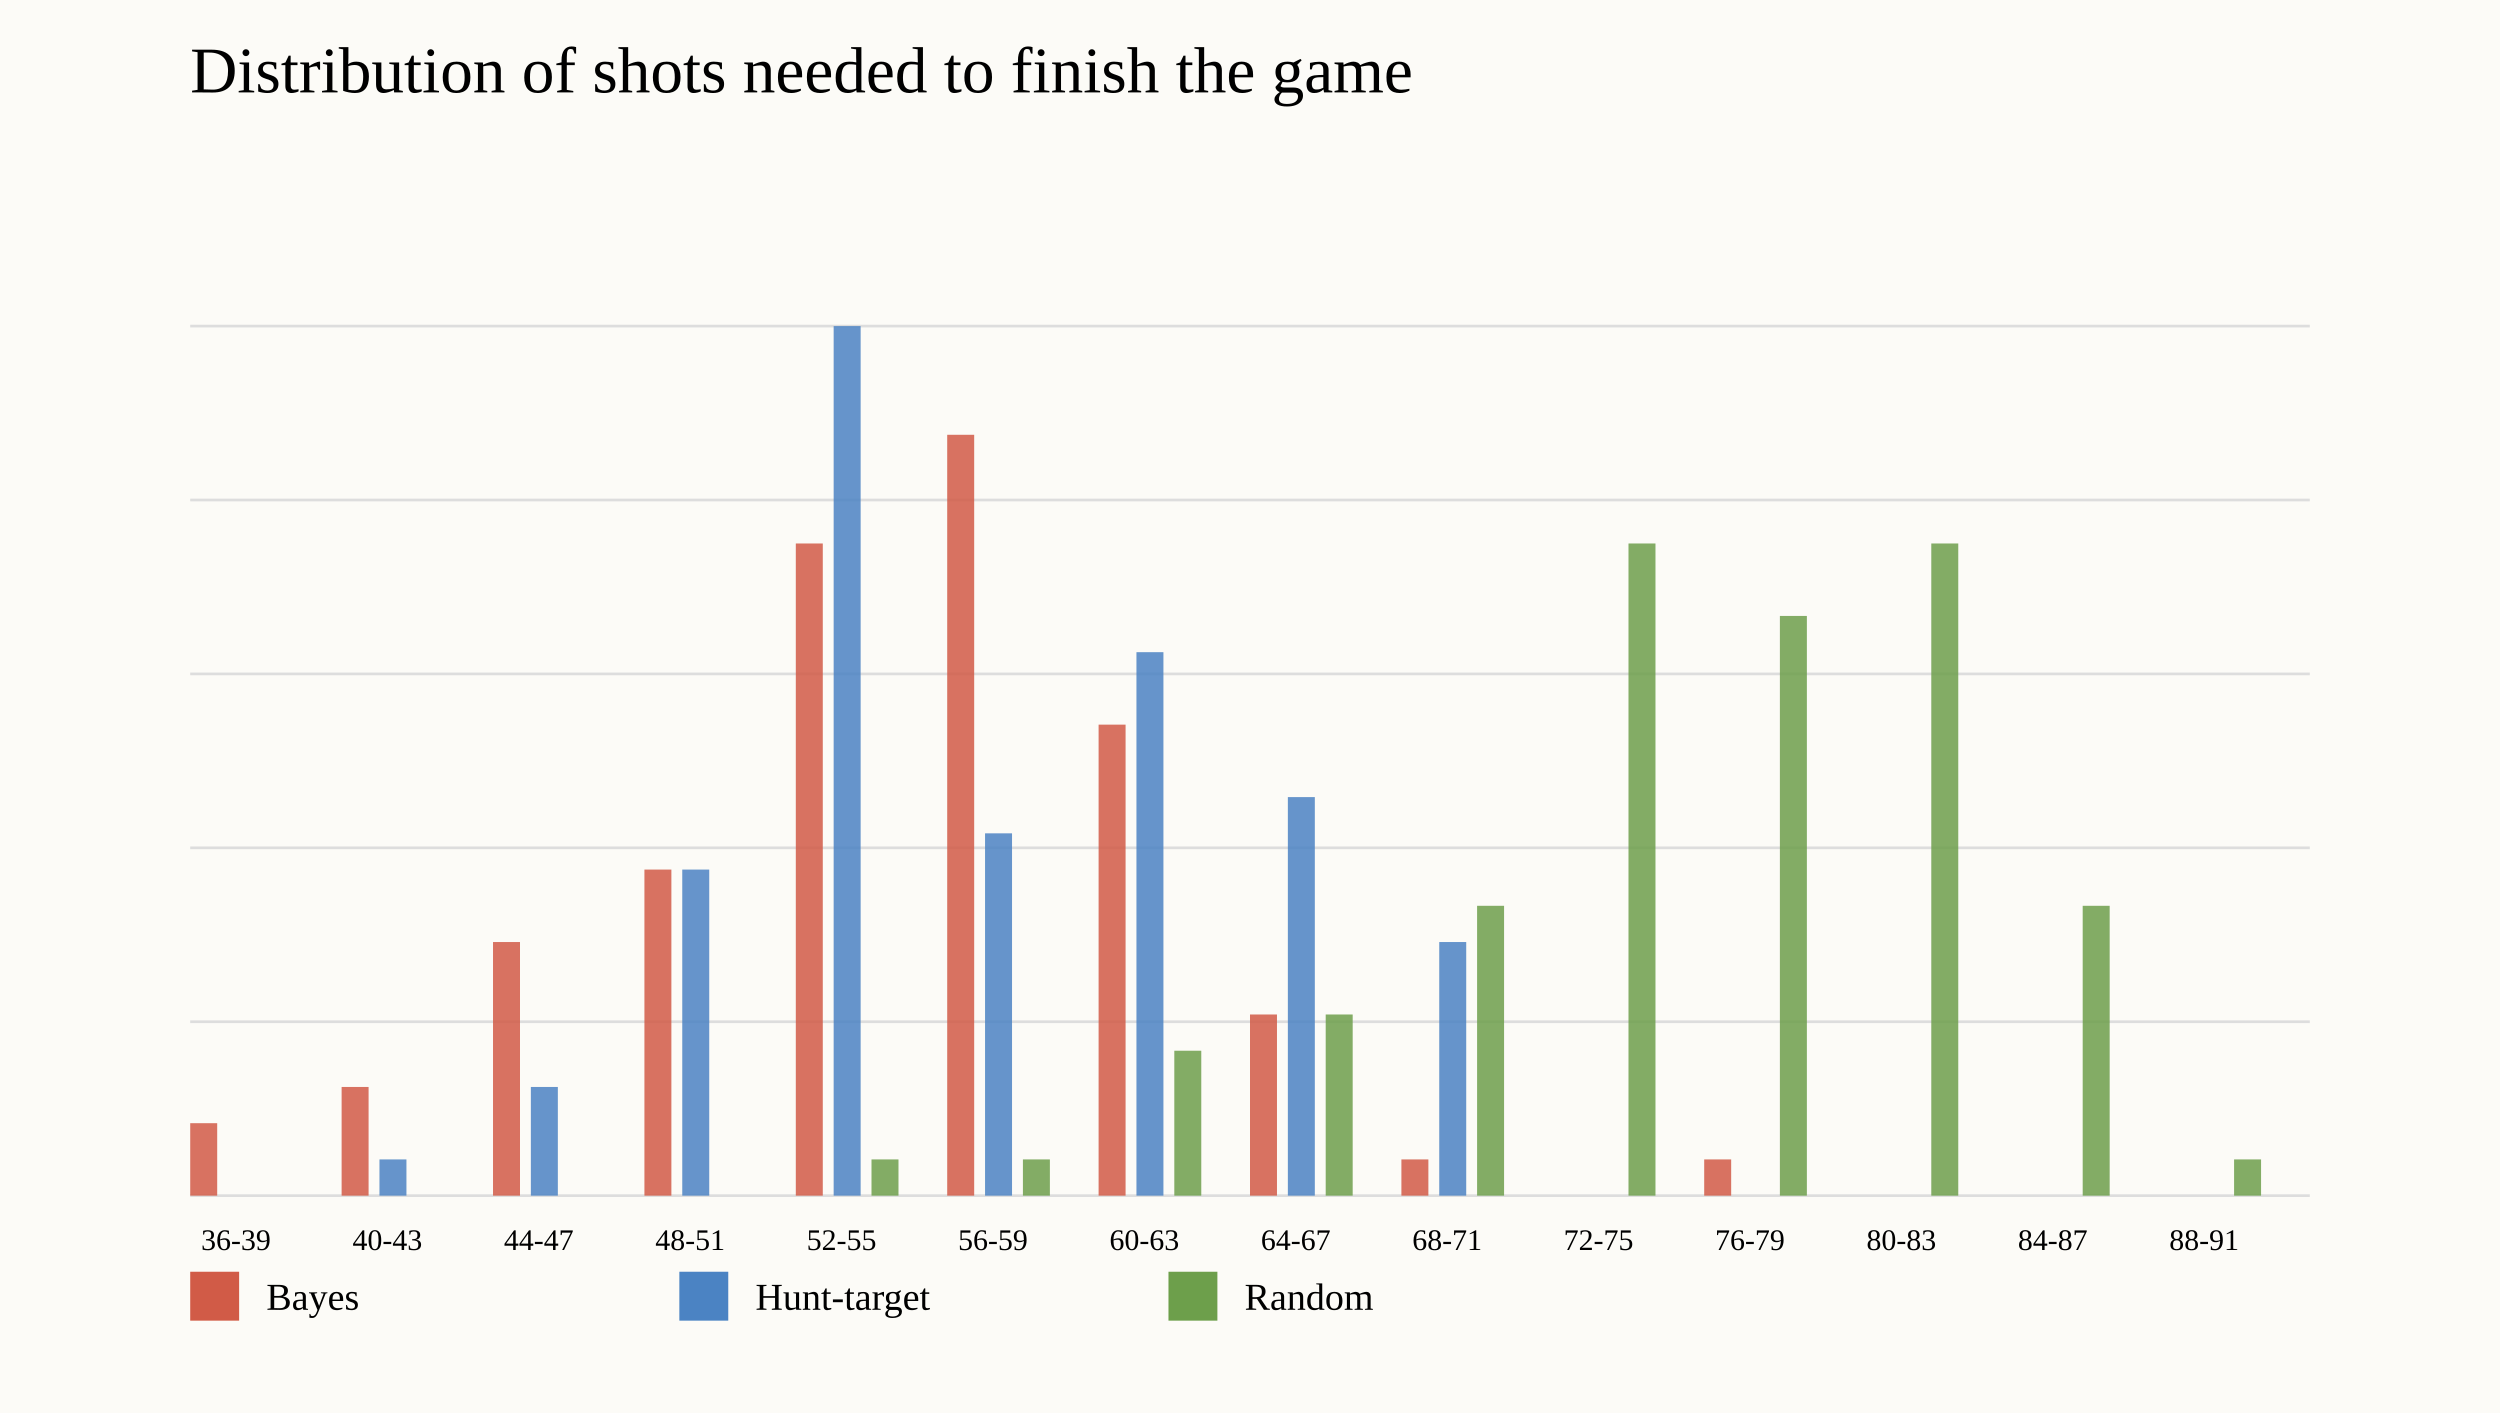
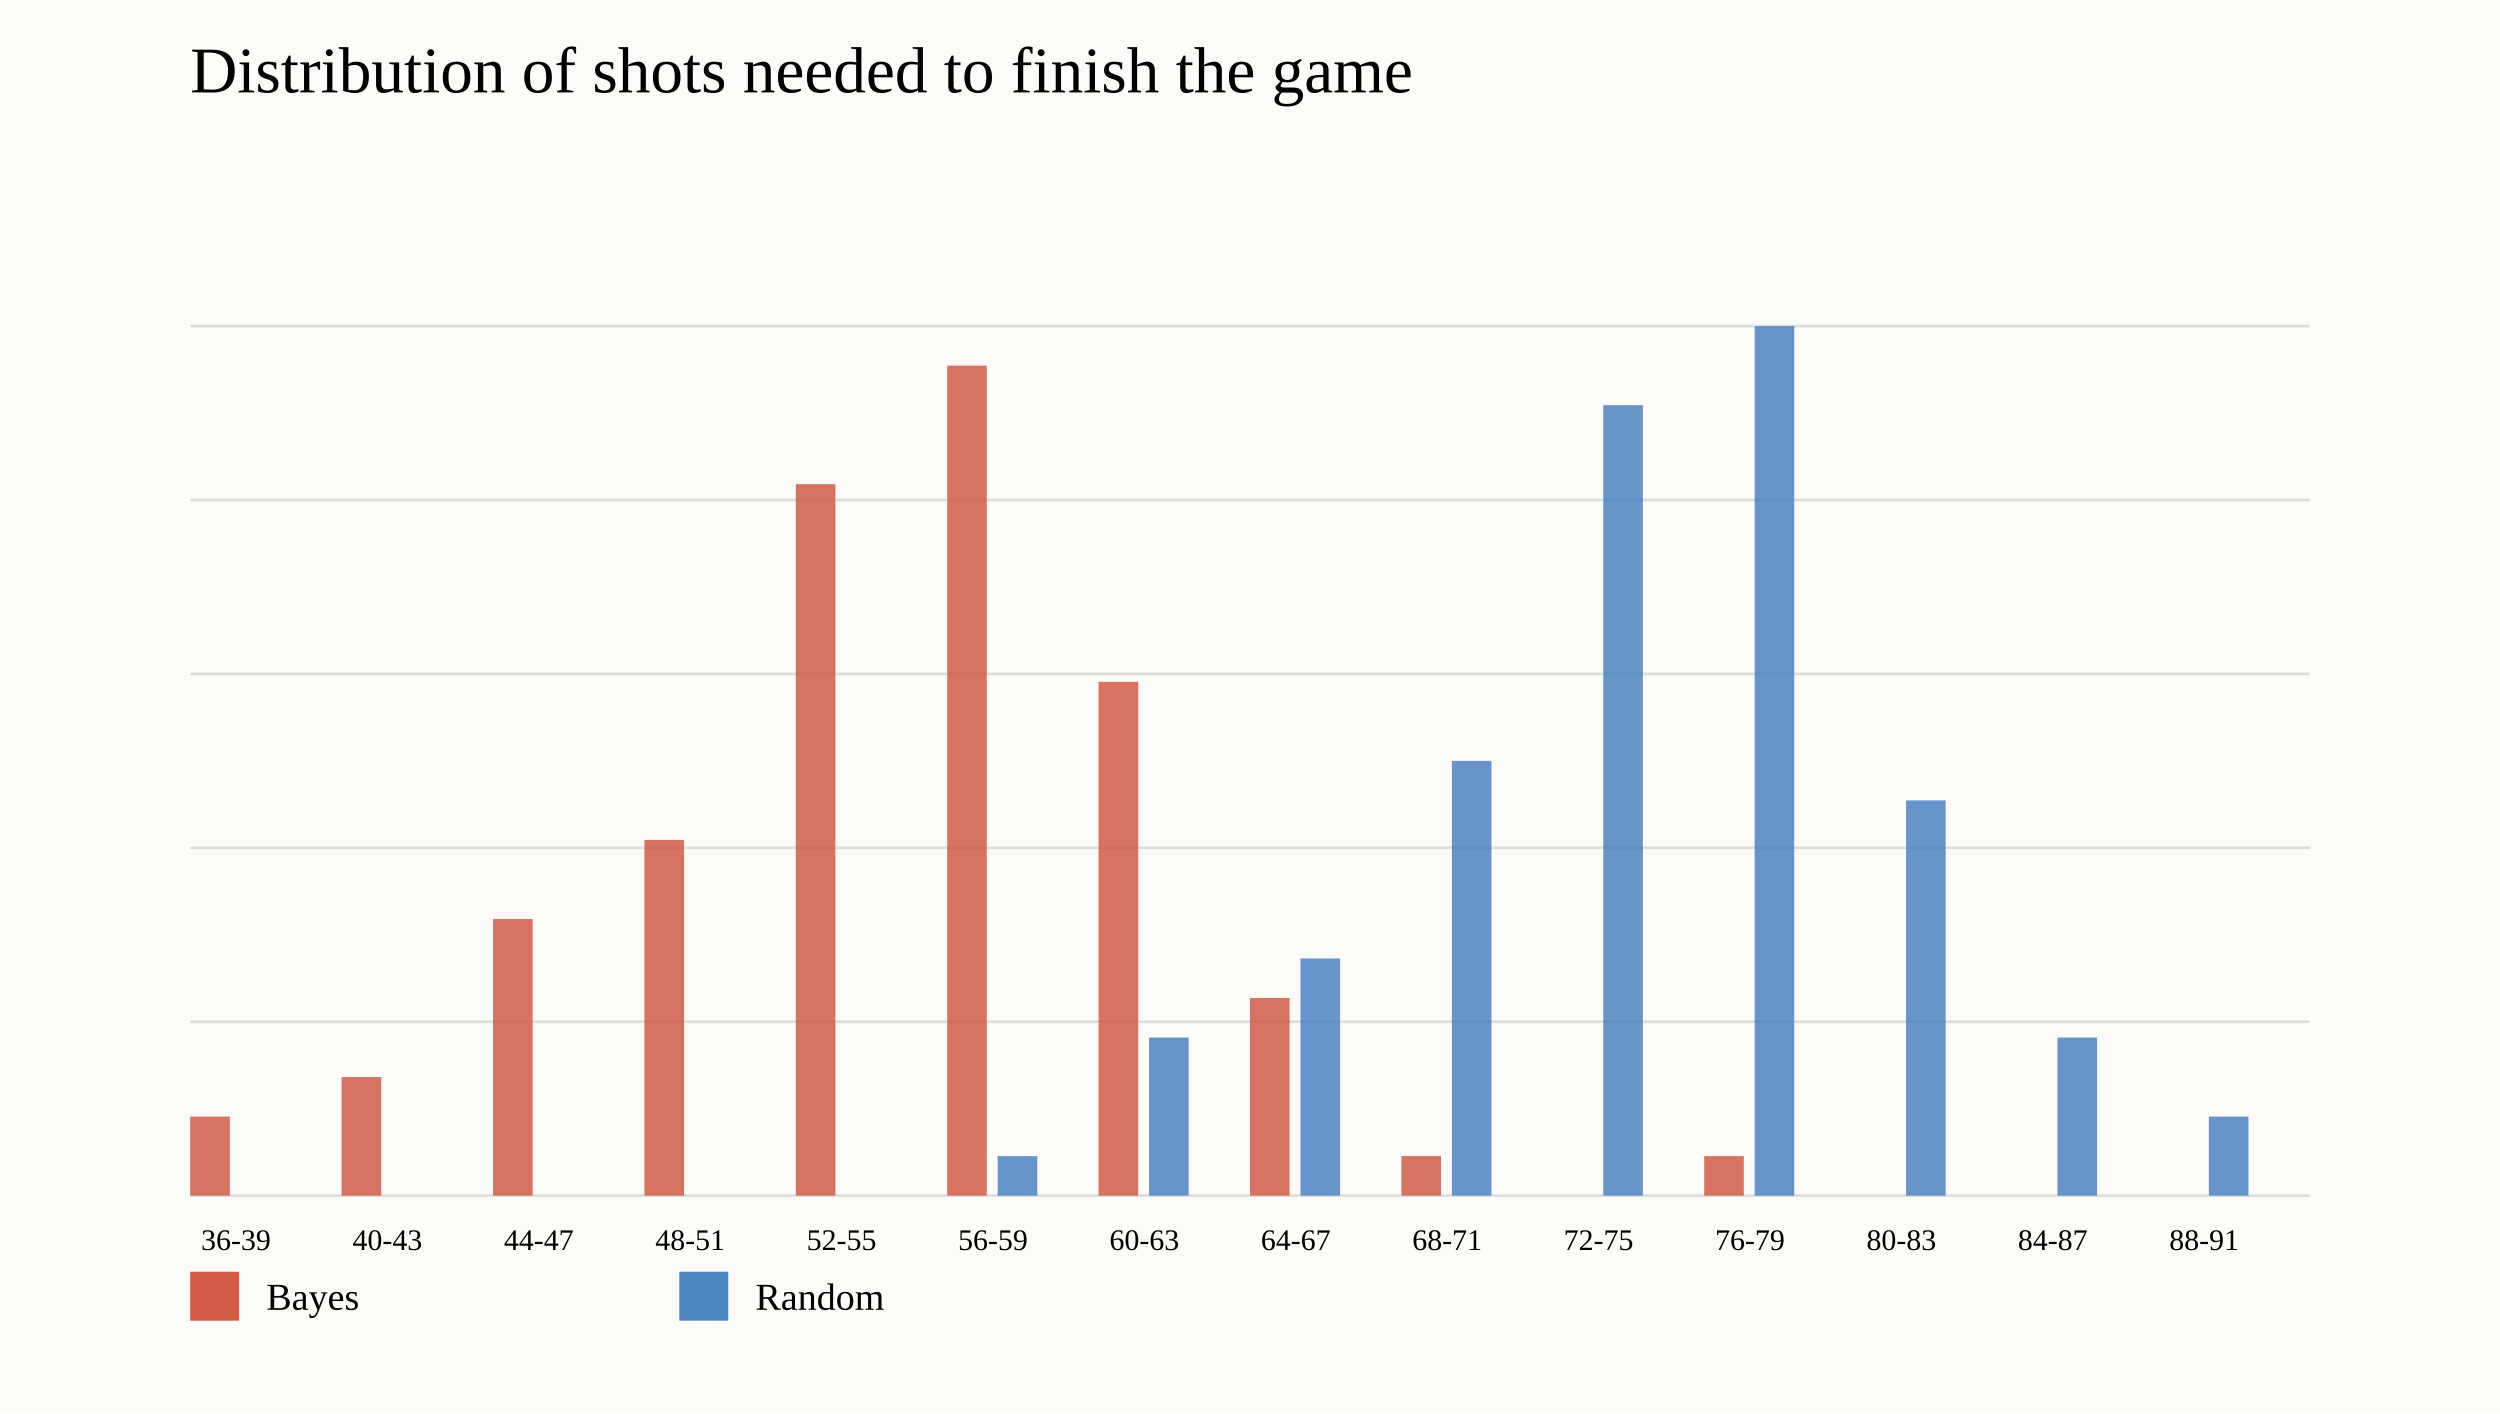
<svg xmlns="http://www.w3.org/2000/svg" width="920" height="520">
  <rect width="100%" height="100%" fill="#fcfbf7" />
  <text x="70" y="34" font-size="24">Distribution of shots needed to finish the game</text>
  <line x1="70" y1="440.0" x2="850" y2="440.0" stroke="#ddd" />
  <line x1="70" y1="376.0" x2="850" y2="376.0" stroke="#ddd" />
  <line x1="70" y1="312.0" x2="850" y2="312.0" stroke="#ddd" />
  <line x1="70" y1="248.0" x2="850" y2="248.0" stroke="#ddd" />
  <line x1="70" y1="184.0" x2="850" y2="184.0" stroke="#ddd" />
  <line x1="70" y1="120.0" x2="850" y2="120.0" stroke="#ddd" />
-   <rect x="70.0" y="413.333" width="9.929" height="26.667" fill="#d15b47" opacity="0.85" />
-   <rect x="125.714" y="400.0" width="9.929" height="40.0" fill="#d15b47" opacity="0.85" />
-   <rect x="181.429" y="346.667" width="9.929" height="93.333" fill="#d15b47" opacity="0.85" />
-   <rect x="237.143" y="320.0" width="9.929" height="120.0" fill="#d15b47" opacity="0.85" />
-   <rect x="292.857" y="200.0" width="9.929" height="240.0" fill="#d15b47" opacity="0.85" />
-   <rect x="348.571" y="160.0" width="9.929" height="280.0" fill="#d15b47" opacity="0.85" />
-   <rect x="404.286" y="266.667" width="9.929" height="173.333" fill="#d15b47" opacity="0.85" />
-   <rect x="460.0" y="373.333" width="9.929" height="66.667" fill="#d15b47" opacity="0.85" />
-   <rect x="515.714" y="426.667" width="9.929" height="13.333" fill="#d15b47" opacity="0.85" />
-   <rect x="571.429" y="440.0" width="9.929" height="0.0" fill="#d15b47" opacity="0.85" />
-   <rect x="627.143" y="426.667" width="9.929" height="13.333" fill="#d15b47" opacity="0.85" />
-   <rect x="682.857" y="440.0" width="9.929" height="0.0" fill="#d15b47" opacity="0.85" />
-   <rect x="738.571" y="440.0" width="9.929" height="0.0" fill="#d15b47" opacity="0.85" />
-   <rect x="794.286" y="440.0" width="9.929" height="0.0" fill="#d15b47" opacity="0.85" />
-   <rect x="83.929" y="440.0" width="9.929" height="0.0" fill="#4b83c3" opacity="0.85" />
-   <rect x="139.643" y="426.667" width="9.929" height="13.333" fill="#4b83c3" opacity="0.85" />
-   <rect x="195.357" y="400.0" width="9.929" height="40.0" fill="#4b83c3" opacity="0.85" />
-   <rect x="251.071" y="320.0" width="9.929" height="120.0" fill="#4b83c3" opacity="0.85" />
-   <rect x="306.786" y="120.0" width="9.929" height="320.0" fill="#4b83c3" opacity="0.85" />
-   <rect x="362.5" y="306.667" width="9.929" height="133.333" fill="#4b83c3" opacity="0.85" />
-   <rect x="418.214" y="240.0" width="9.929" height="200.0" fill="#4b83c3" opacity="0.85" />
-   <rect x="473.929" y="293.333" width="9.929" height="146.667" fill="#4b83c3" opacity="0.85" />
-   <rect x="529.643" y="346.667" width="9.929" height="93.333" fill="#4b83c3" opacity="0.85" />
-   <rect x="585.357" y="440.0" width="9.929" height="0.0" fill="#4b83c3" opacity="0.85" />
-   <rect x="641.071" y="440.0" width="9.929" height="0.0" fill="#4b83c3" opacity="0.85" />
-   <rect x="696.786" y="440.0" width="9.929" height="0.0" fill="#4b83c3" opacity="0.85" />
-   <rect x="752.5" y="440.0" width="9.929" height="0.0" fill="#4b83c3" opacity="0.85" />
-   <rect x="808.214" y="440.0" width="9.929" height="0.0" fill="#4b83c3" opacity="0.85" />
-   <rect x="97.857" y="440.0" width="9.929" height="0.0" fill="#6d9f4b" opacity="0.85" />
-   <rect x="153.571" y="440.0" width="9.929" height="0.0" fill="#6d9f4b" opacity="0.85" />
-   <rect x="209.286" y="440.0" width="9.929" height="0.0" fill="#6d9f4b" opacity="0.85" />
-   <rect x="265.0" y="440.0" width="9.929" height="0.0" fill="#6d9f4b" opacity="0.85" />
-   <rect x="320.714" y="426.667" width="9.929" height="13.333" fill="#6d9f4b" opacity="0.85" />
-   <rect x="376.429" y="426.667" width="9.929" height="13.333" fill="#6d9f4b" opacity="0.85" />
-   <rect x="432.143" y="386.667" width="9.929" height="53.333" fill="#6d9f4b" opacity="0.85" />
-   <rect x="487.857" y="373.333" width="9.929" height="66.667" fill="#6d9f4b" opacity="0.85" />
-   <rect x="543.571" y="333.333" width="9.929" height="106.667" fill="#6d9f4b" opacity="0.85" />
-   <rect x="599.286" y="200.0" width="9.929" height="240.0" fill="#6d9f4b" opacity="0.85" />
-   <rect x="655.0" y="226.667" width="9.929" height="213.333" fill="#6d9f4b" opacity="0.85" />
-   <rect x="710.714" y="200.0" width="9.929" height="240.0" fill="#6d9f4b" opacity="0.85" />
-   <rect x="766.429" y="333.333" width="9.929" height="106.667" fill="#6d9f4b" opacity="0.85" />
-   <rect x="822.143" y="426.667" width="9.929" height="13.333" fill="#6d9f4b" opacity="0.85" />
+   <rect x="70.0" y="410.909" width="14.571" height="29.091" fill="#d15b47" opacity="0.85" />
+   <rect x="125.714" y="396.364" width="14.571" height="43.636" fill="#d15b47" opacity="0.85" />
+   <rect x="181.429" y="338.182" width="14.571" height="101.818" fill="#d15b47" opacity="0.85" />
+   <rect x="237.143" y="309.091" width="14.571" height="130.909" fill="#d15b47" opacity="0.85" />
+   <rect x="292.857" y="178.182" width="14.571" height="261.818" fill="#d15b47" opacity="0.85" />
+   <rect x="348.571" y="134.545" width="14.571" height="305.455" fill="#d15b47" opacity="0.85" />
+   <rect x="404.286" y="250.909" width="14.571" height="189.091" fill="#d15b47" opacity="0.85" />
+   <rect x="460.0" y="367.273" width="14.571" height="72.727" fill="#d15b47" opacity="0.85" />
+   <rect x="515.714" y="425.455" width="14.571" height="14.545" fill="#d15b47" opacity="0.85" />
+   <rect x="571.429" y="440.0" width="14.571" height="0.0" fill="#d15b47" opacity="0.85" />
+   <rect x="627.143" y="425.455" width="14.571" height="14.545" fill="#d15b47" opacity="0.85" />
+   <rect x="682.857" y="440.0" width="14.571" height="0.0" fill="#d15b47" opacity="0.85" />
+   <rect x="738.571" y="440.0" width="14.571" height="0.0" fill="#d15b47" opacity="0.85" />
+   <rect x="794.286" y="440.0" width="14.571" height="0.0" fill="#d15b47" opacity="0.85" />
+   <rect x="88.571" y="440.0" width="14.571" height="0.0" fill="#4b83c3" opacity="0.85" />
+   <rect x="144.286" y="440.0" width="14.571" height="0.0" fill="#4b83c3" opacity="0.85" />
+   <rect x="200" y="440.0" width="14.571" height="0.0" fill="#4b83c3" opacity="0.85" />
+   <rect x="255.714" y="440.0" width="14.571" height="0.0" fill="#4b83c3" opacity="0.85" />
+   <rect x="311.429" y="440.0" width="14.571" height="0.0" fill="#4b83c3" opacity="0.85" />
+   <rect x="367.143" y="425.455" width="14.571" height="14.545" fill="#4b83c3" opacity="0.85" />
+   <rect x="422.857" y="381.818" width="14.571" height="58.182" fill="#4b83c3" opacity="0.85" />
+   <rect x="478.571" y="352.727" width="14.571" height="87.273" fill="#4b83c3" opacity="0.85" />
+   <rect x="534.286" y="280.0" width="14.571" height="160.0" fill="#4b83c3" opacity="0.85" />
+   <rect x="590.0" y="149.091" width="14.571" height="290.909" fill="#4b83c3" opacity="0.85" />
+   <rect x="645.714" y="120.0" width="14.571" height="320.0" fill="#4b83c3" opacity="0.85" />
+   <rect x="701.429" y="294.545" width="14.571" height="145.455" fill="#4b83c3" opacity="0.85" />
+   <rect x="757.143" y="381.818" width="14.571" height="58.182" fill="#4b83c3" opacity="0.85" />
+   <rect x="812.857" y="410.909" width="14.571" height="29.091" fill="#4b83c3" opacity="0.85" />
  <text x="74.0" y="460" font-size="11">36-39</text>
  <text x="129.714" y="460" font-size="11">40-43</text>
  <text x="185.429" y="460" font-size="11">44-47</text>
  <text x="241.143" y="460" font-size="11">48-51</text>
  <text x="296.857" y="460" font-size="11">52-55</text>
  <text x="352.571" y="460" font-size="11">56-59</text>
  <text x="408.286" y="460" font-size="11">60-63</text>
  <text x="464.0" y="460" font-size="11">64-67</text>
  <text x="519.714" y="460" font-size="11">68-71</text>
  <text x="575.429" y="460" font-size="11">72-75</text>
  <text x="631.143" y="460" font-size="11">76-79</text>
  <text x="686.857" y="460" font-size="11">80-83</text>
  <text x="742.571" y="460" font-size="11">84-87</text>
  <text x="798.286" y="460" font-size="11">88-91</text>
  <rect x="70" y="468" width="18" height="18" fill="#d15b47" />
  <text x="98" y="482" font-size="14">Bayes</text>
  <rect x="250" y="468" width="18" height="18" fill="#4b83c3" />
-   <text x="278" y="482" font-size="14">Hunt-target</text>
-   <rect x="430" y="468" width="18" height="18" fill="#6d9f4b" />
-   <text x="458" y="482" font-size="14">Random</text>
+   <text x="278" y="482" font-size="14">Random</text>
</svg>
